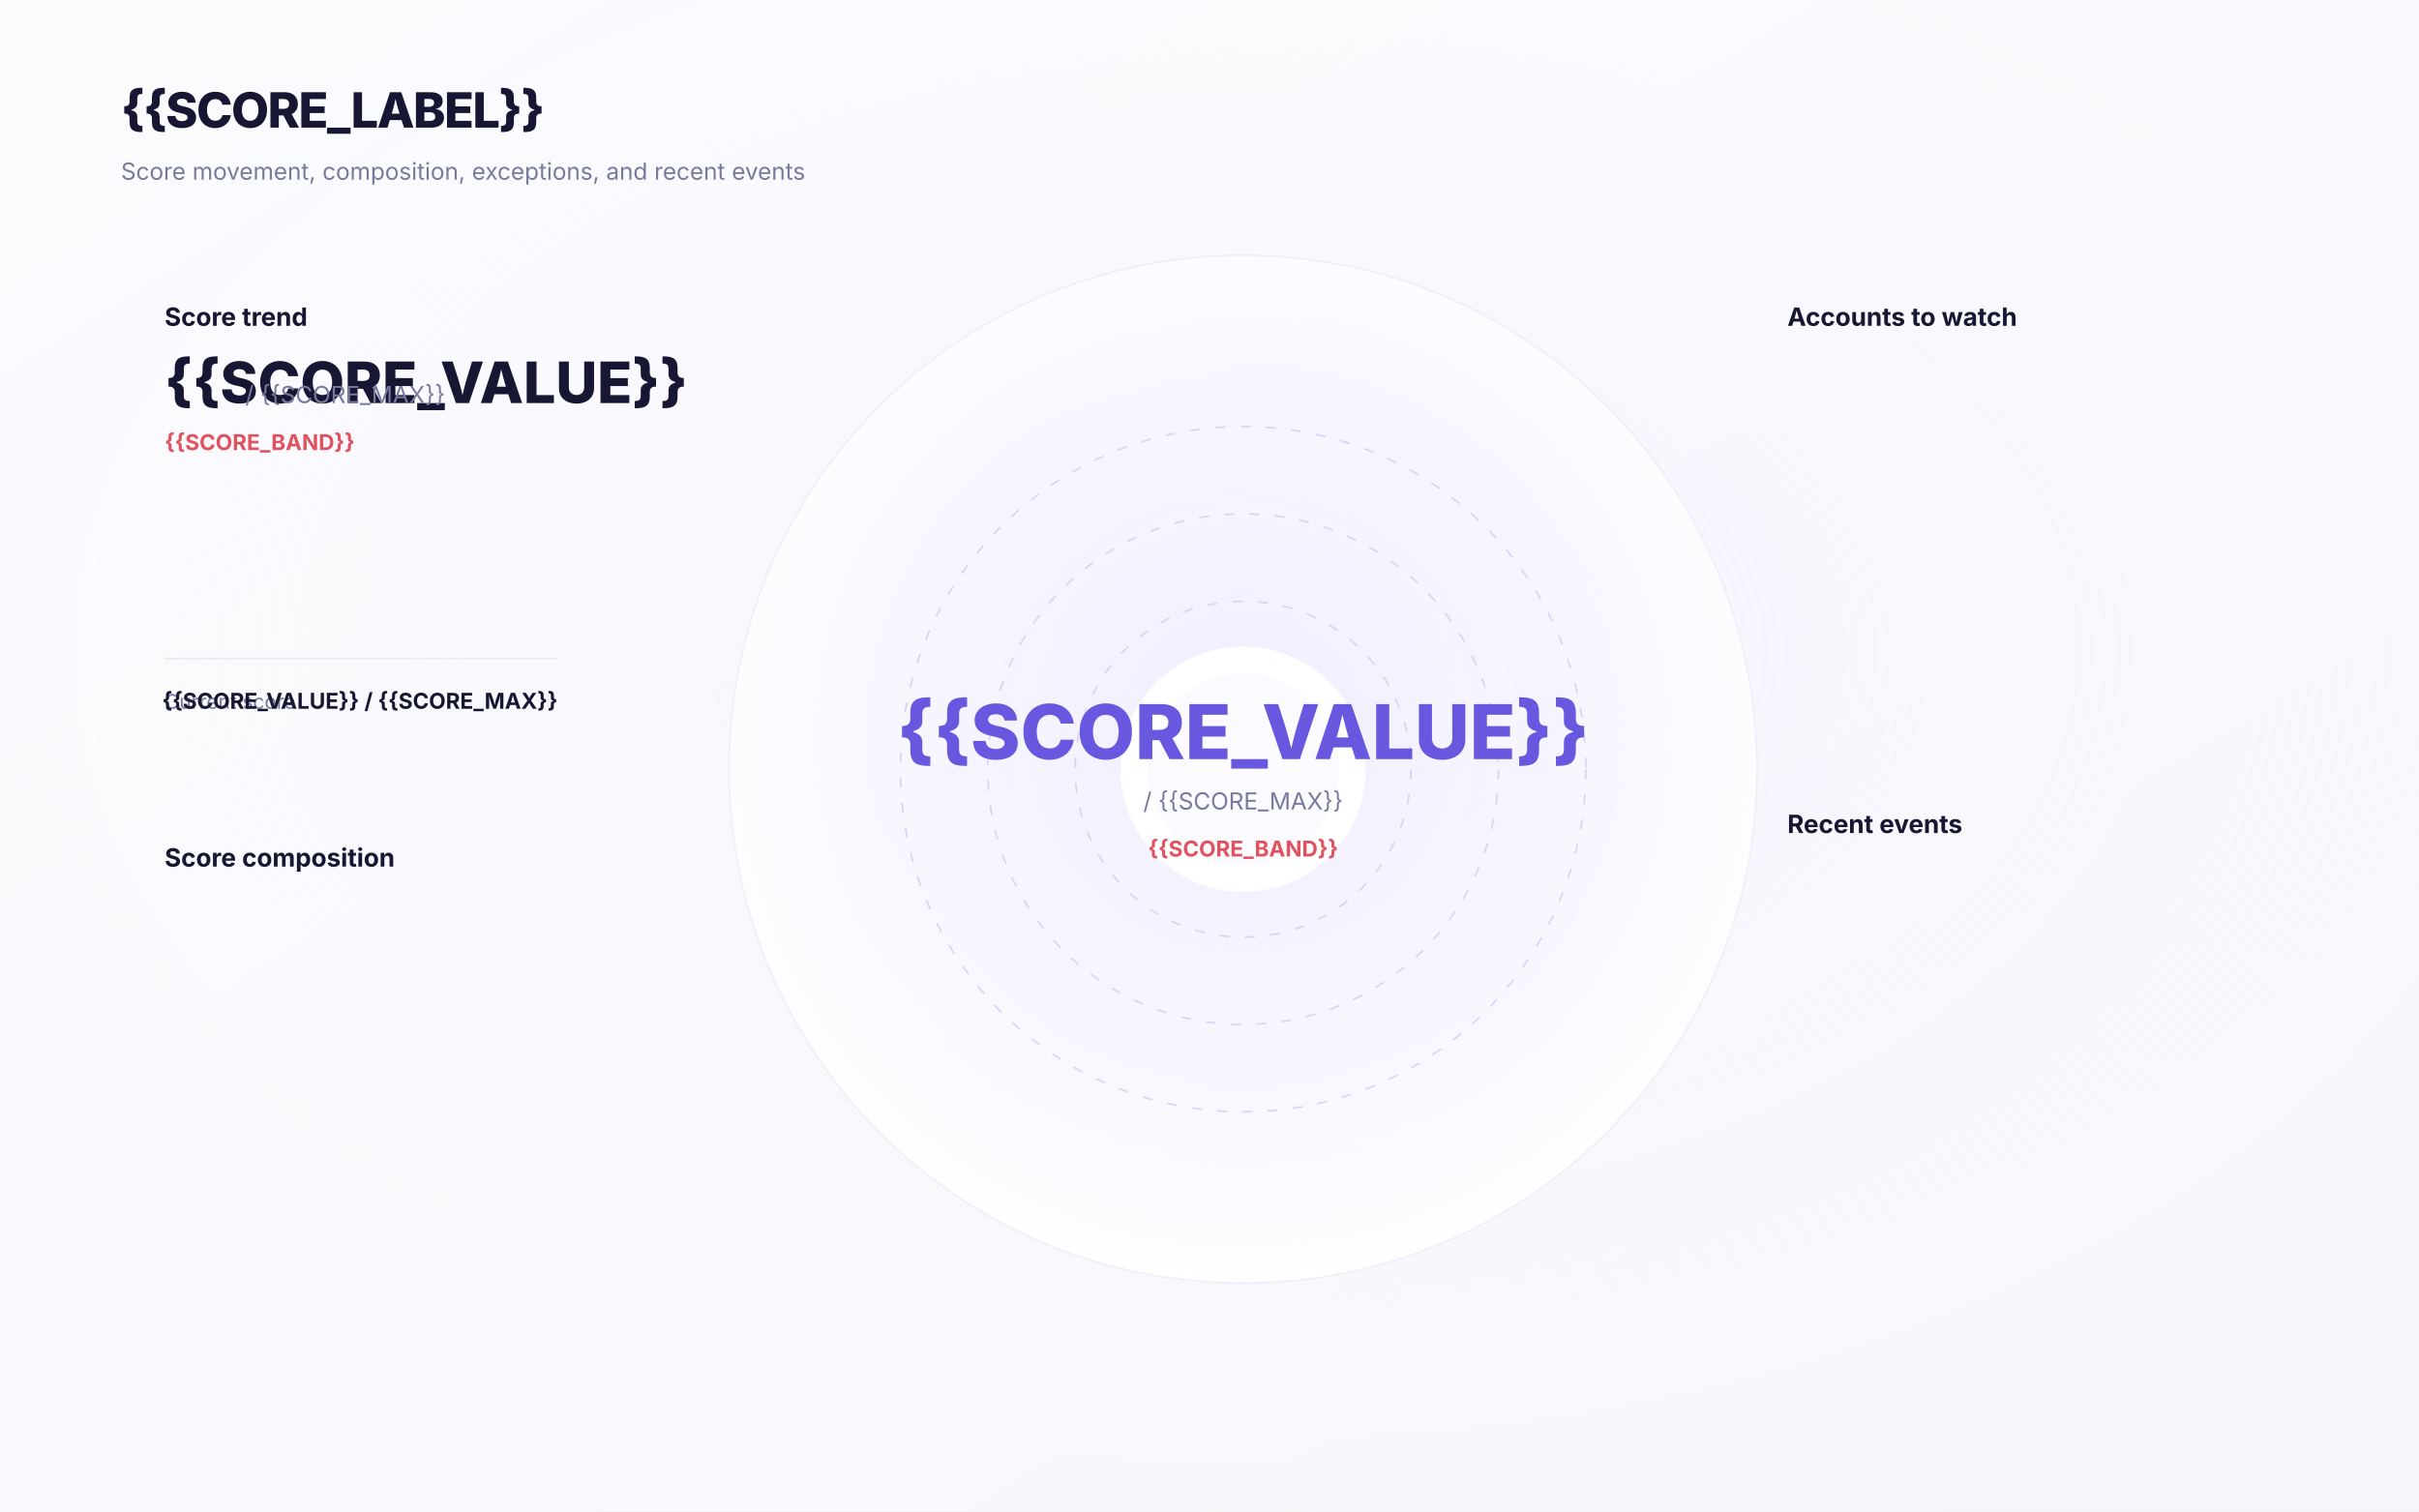
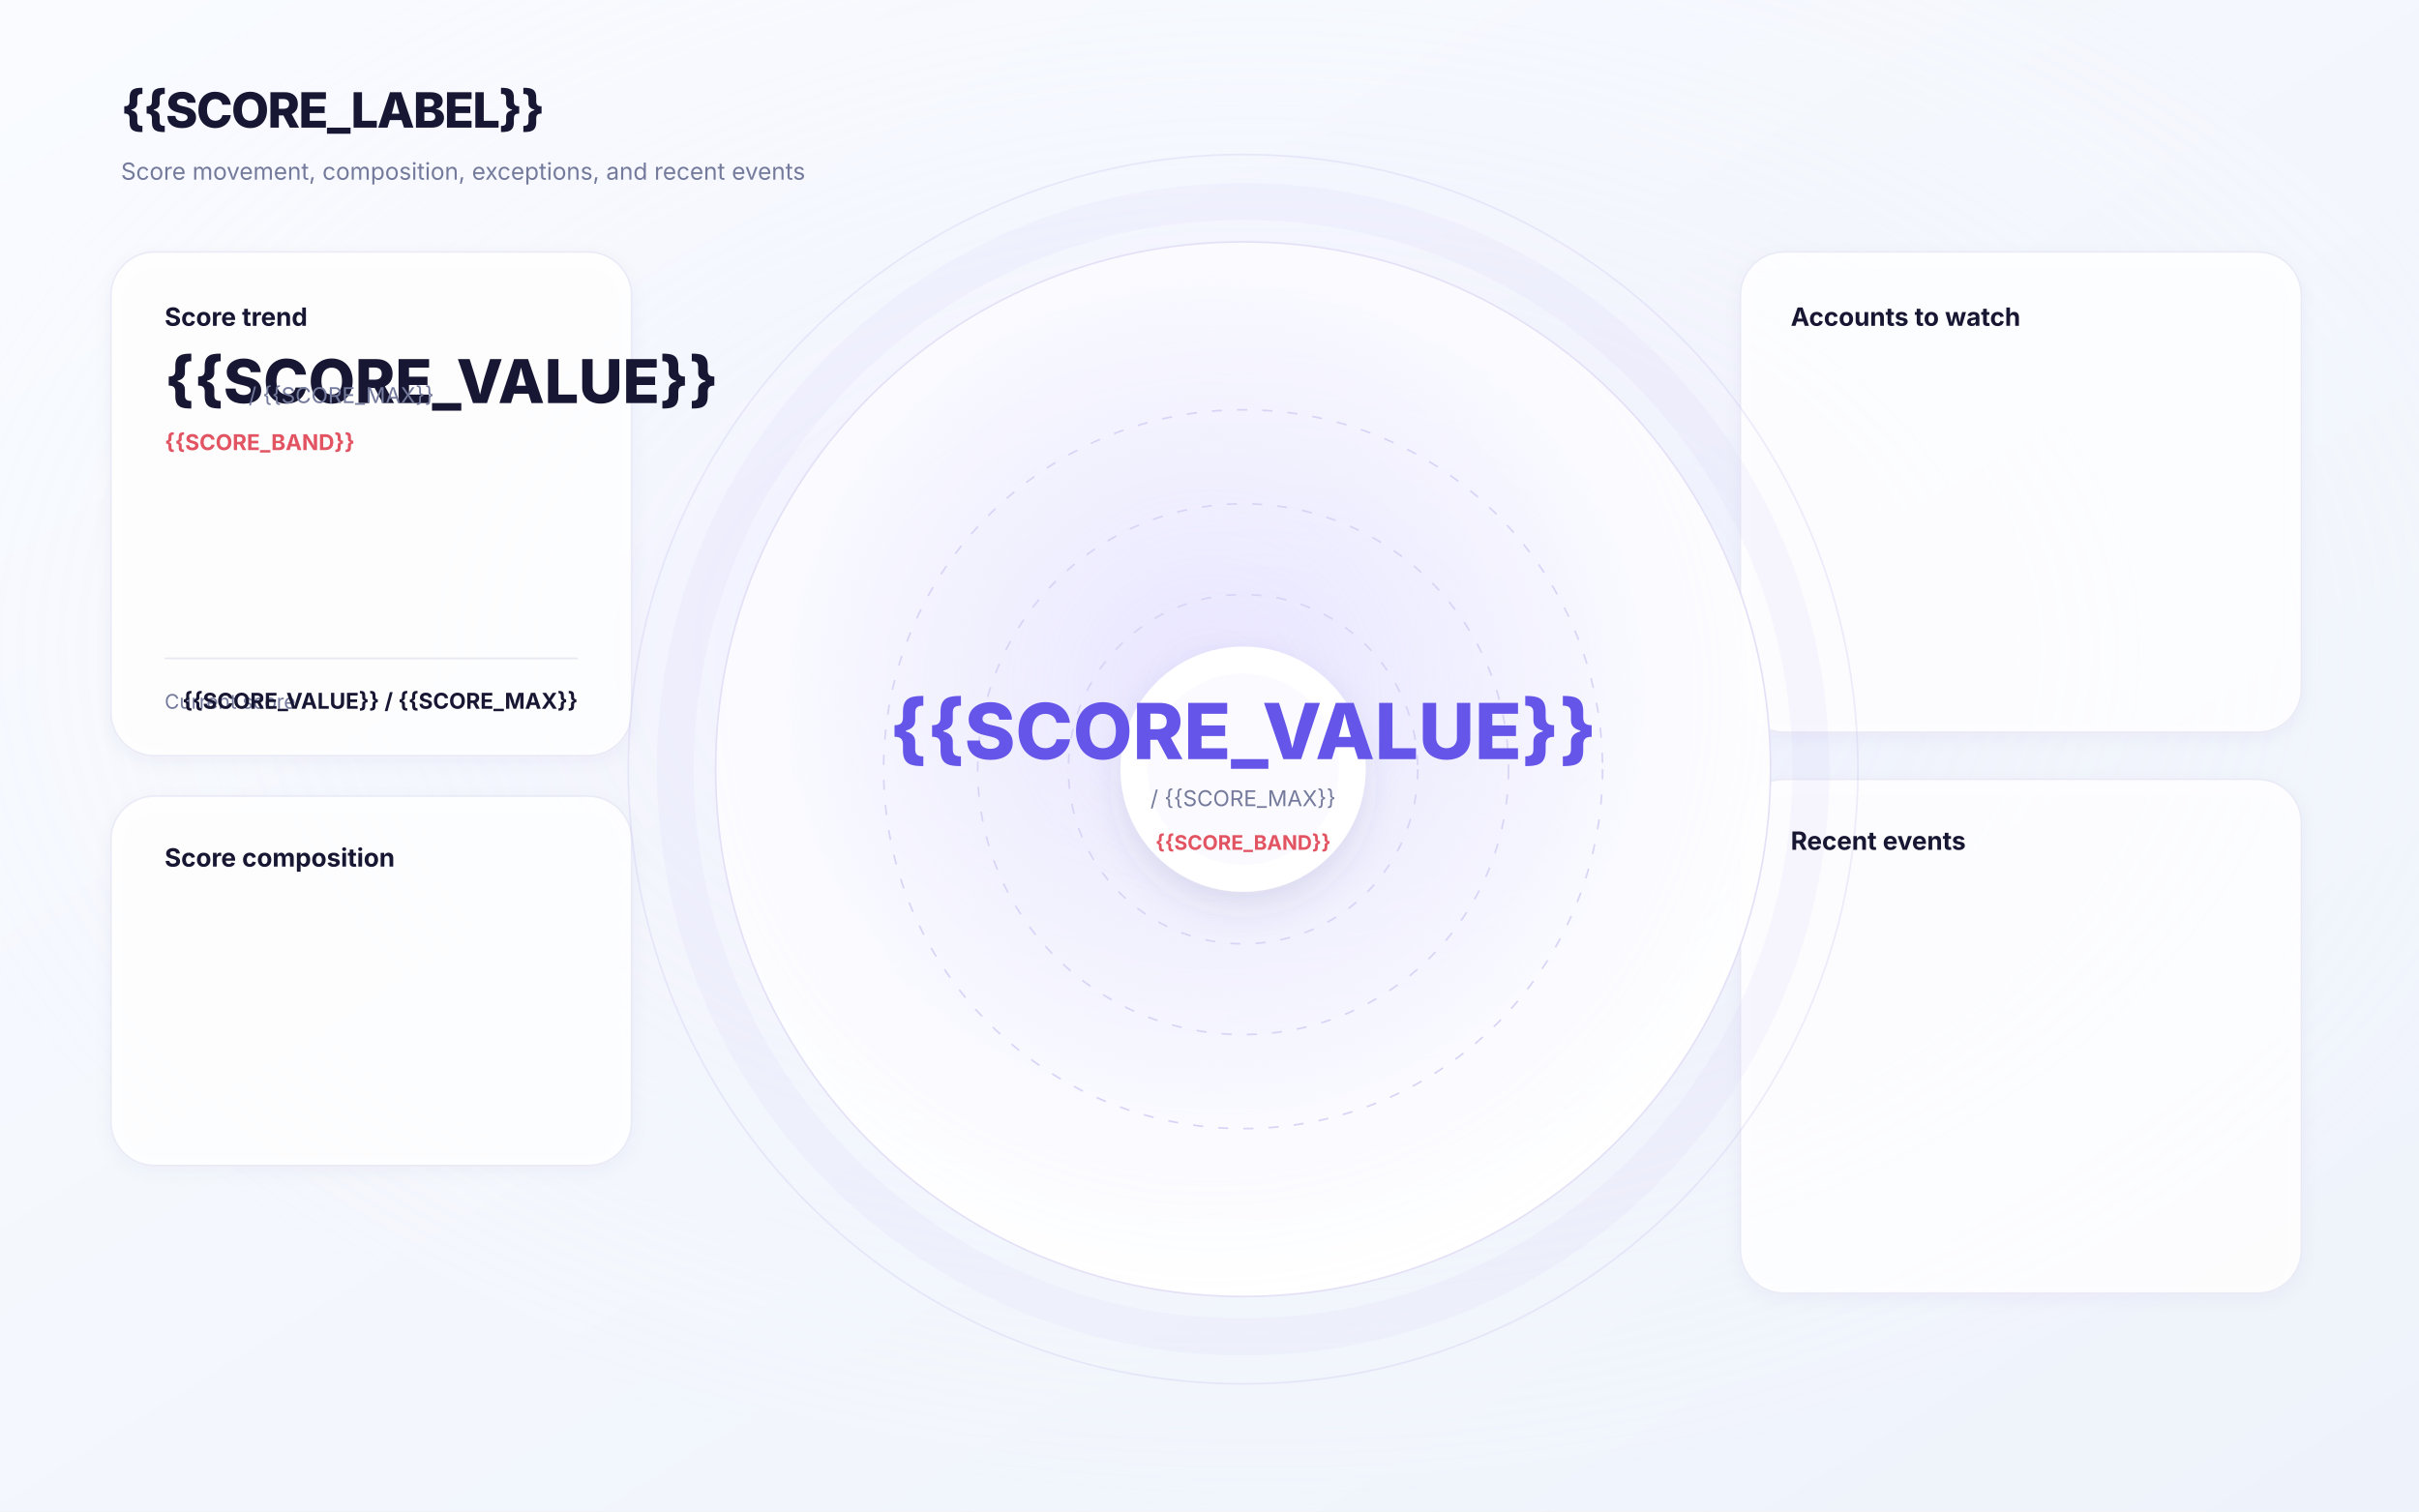
<svg xmlns="http://www.w3.org/2000/svg" viewBox="0 0 1440 900" role="img" aria-labelledby="title desc">
  <defs>
    <linearGradient id="pageBg" x1="0" y1="0" x2="1" y2="1">
-       <stop offset="0" stop-color="#fbfbfe" />
-       <stop offset="1" stop-color="#f6f7fc" />
+       <stop offset="0" stop-color="#f9fbff" />
+       <stop offset="1" stop-color="#eef3fb" />
    </linearGradient>
    <radialGradient id="ambientGlow" cx="52%" cy="43%" r="62%">
-       <stop offset="0" stop-color="#efecff" stop-opacity="0.52" />
-       <stop offset="0.48" stop-color="#f7f6ff" stop-opacity="0.24" />
+       <stop offset="0" stop-color="#cfc7ff" stop-opacity="0.30" />
+       <stop offset="0.46" stop-color="#ece9ff" stop-opacity="0.16" />
      <stop offset="1" stop-color="#ffffff" stop-opacity="0" />
    </radialGradient>
-     <radialGradient id="centerField" cx="50%" cy="47%" r="54%">
-       <stop offset="0" stop-color="#f0edff" stop-opacity="0.86" />
-       <stop offset="0.56" stop-color="#f7f5ff" stop-opacity="0.58" />
-       <stop offset="1" stop-color="#ffffff" stop-opacity="0.96" />
+     <radialGradient id="centerField" cx="47%" cy="43%" r="58%">
+       <stop offset="0" stop-color="#e8e3ff" stop-opacity="0.76" />
+       <stop offset="0.35" stop-color="#f1efff" stop-opacity="0.62" />
+       <stop offset="0.72" stop-color="#fbfbff" stop-opacity="0.92" />
+       <stop offset="1" stop-color="#ffffff" stop-opacity="0.98" />
    </radialGradient>
    <linearGradient id="accentLine" x1="0" y1="0" x2="1" y2="1">
-       <stop offset="0" stop-color="#7768e6" />
-       <stop offset="1" stop-color="#9e91ef" />
+       <stop offset="0" stop-color="#6555e8" />
+       <stop offset="1" stop-color="#9b8df4" />
    </linearGradient>
+     <filter id="panelShadow" x="-30%" y="-30%" width="160%" height="170%">
+       <feDropShadow dx="0" dy="18" stdDeviation="20" flood-color="#403875" flood-opacity="0.10" />
+       <feDropShadow dx="0" dy="3" stdDeviation="5" flood-color="#403875" flood-opacity="0.05" />
+     </filter>
+     <filter id="orbShadow" x="-40%" y="-50%" width="180%" height="210%">
+       <feDropShadow dx="0" dy="9" stdDeviation="10" flood-color="#51468d" flood-opacity="0.12" />
+     </filter>
    <marker id="radarVertex" viewBox="0 0 14 14" refX="7" refY="7" markerWidth="14" markerHeight="14" markerUnits="userSpaceOnUse">
-       <circle cx="7" cy="7" r="5" fill="#6f60e5" stroke="#ffffff" stroke-width="2" />
+       <circle cx="7" cy="7" r="5" fill="#6555e8" stroke="#ffffff" stroke-width="2" />
    </marker>
    <style>
      .sans { font-family: Inter, ui-sans-serif, -apple-system, BlinkMacSystemFont, "Segoe UI", sans-serif; }
      .ink { fill: #171733; }
-       .muted { fill: #777a9d; }
-       .soft { fill: #a0a2bd; }
-       .accent { fill: #6758df; }
-       .danger { fill: #e0525f; }
-       .center-field { fill: url(#centerField); stroke: #f0eef9; stroke-width: 1; }
+       .muted { fill: #747a9b; }
+       .soft { fill: #a5aac3; }
+       .accent { fill: #6555e8; }
+       .danger { fill: #e25462; }
+       .support-panel { fill: #ffffff; fill-opacity: .84; stroke: #e8e9f5; stroke-opacity: .9; stroke-width: 1; filter: url(#panelShadow); }
+       .center-halo { fill: none; }
+       .center-halo--outer { stroke: #bfb8ed; stroke-opacity: .26; stroke-width: 1; }
+       .center-halo--inner { stroke: #cec7f5; stroke-opacity: .12; stroke-width: 22; }
+       .center-field { fill: url(#centerField); stroke: #e4e1f7; stroke-width: 1; }
      .radar-guide { fill: none; stroke: #d8d4f5; stroke-width: 1; stroke-dasharray: 6 9; }
      .radar-shape { marker-start: url(#radarVertex); marker-mid: url(#radarVertex); }
-       .score-core { fill: #ffffff; stroke: #ffffff; stroke-width: 10; }
+       .metric-orb { fill: #ffffff; fill-opacity: .88; stroke: #e8e6f7; stroke-width: 1; filter: url(#orbShadow); }
+       .score-core { fill: #ffffff; stroke: #ffffff; stroke-width: 10; filter: url(#orbShadow); }
    </style>
  </defs>
  <rect width="1440" height="900" fill="url(#pageBg)" />
  <rect width="1440" height="900" fill="url(#ambientGlow)" />
  <g class="sans">
    <text x="72" y="76" class="ink" font-size="29" font-weight="760" letter-spacing="-0.8">{{SCORE_LABEL}}</text>
    <text x="72" y="107" class="muted" font-size="14">Score movement, composition, exceptions, and recent events</text>
+     <rect x="66" y="150" width="310" height="300" rx="26" class="support-panel" />
+     <rect x="66" y="474" width="310" height="220" rx="26" class="support-panel" />
+     <rect x="1036" y="150" width="334" height="286" rx="26" class="support-panel" />
+     <rect x="1036" y="464" width="334" height="306" rx="26" class="support-panel" />
    <text x="98" y="194" class="ink" font-size="15" font-weight="700">Score trend</text>
-     <text x="98" y="240" class="ink" font-size="34" font-weight="760">{{SCORE_VALUE}}</text>
-     <text x="146" y="240" class="muted" font-size="14">/ {{SCORE_MAX}}</text>
+     <text x="98" y="240" class="ink" font-size="36" font-weight="790">{{SCORE_VALUE}}</text>
+     <text x="148" y="240" class="muted" font-size="13">/ {{SCORE_MAX}}</text>
    <text x="98" y="268" class="danger" font-size="13" font-weight="700">{{SCORE_BAND}}</text>
    {{SVG_SCORE_TREND}}
-     <line x1="98" y1="392" x2="332" y2="392" stroke="#e8e8f2" />
+     <line x1="98" y1="392" x2="344" y2="392" stroke="#e8e8f2" />
    <text x="98" y="422" class="muted" font-size="12">Current score</text>
-     <text x="332" y="422" class="ink" font-size="13" font-weight="700" text-anchor="end">{{SCORE_VALUE}} / {{SCORE_MAX}}</text>
+     <text x="344" y="422" class="ink" font-size="13" font-weight="700" text-anchor="end">{{SCORE_VALUE}} / {{SCORE_MAX}}</text>
    <text x="98" y="516" class="ink" font-size="15" font-weight="700">Score composition</text>
    {{SVG_COMPOSITION_ROWS}}

-     <circle cx="740" cy="458" r="306" class="center-field" />
-     <circle cx="740" cy="458" r="204" class="radar-guide" />
-     <circle cx="740" cy="458" r="152" class="radar-guide" />
-     <circle cx="740" cy="458" r="100" class="radar-guide" />
+     <circle cx="740" cy="458" r="366" class="center-halo center-halo--outer" />
+     <circle cx="740" cy="458" r="338" class="center-halo center-halo--inner" />
+     <circle cx="740" cy="458" r="314" class="center-field" />
+     <circle cx="740" cy="458" r="214" class="radar-guide" />
+     <circle cx="740" cy="458" r="158" class="radar-guide" />
+     <circle cx="740" cy="458" r="104" class="radar-guide" />
    <g transform="translate(42 -6)">
      {{SVG_COMPONENT_RADAR}}
      {{SVG_COMPONENT_NODES}}
    </g>
    <circle cx="740" cy="458" r="68" class="score-core" />
    <circle cx="740" cy="458" r="57" fill="#fbfaff" />
-     <text x="740" y="452" class="accent" font-size="45" font-weight="790" text-anchor="middle">{{SCORE_VALUE}}</text>
-     <text x="740" y="482" class="muted" font-size="14" text-anchor="middle">/ {{SCORE_MAX}}</text>
-     <text x="740" y="510" class="danger" font-size="13" font-weight="700" text-anchor="middle">{{SCORE_BAND}}</text>
-     <text x="1064" y="194" class="ink" font-size="15" font-weight="700">Accounts to watch</text>
+     <text x="740" y="452" class="accent" font-size="46" font-weight="800" text-anchor="middle">{{SCORE_VALUE}}</text>
+     <text x="740" y="480" class="muted" font-size="13" text-anchor="middle">/ {{SCORE_MAX}}</text>
+     <text x="740" y="506" class="danger" font-size="12" font-weight="700" text-anchor="middle">{{SCORE_BAND}}</text>
+     <text x="1066" y="194" class="ink" font-size="15" font-weight="700">Accounts to watch</text>
    {{EXCEPTION_ROWS}}

-     <text x="1064" y="496" class="ink" font-size="15" font-weight="700">Recent events</text>
+     <text x="1066" y="506" class="ink" font-size="15" font-weight="700">Recent events</text>
    {{EVENT_ROWS}}
  </g>
</svg>
